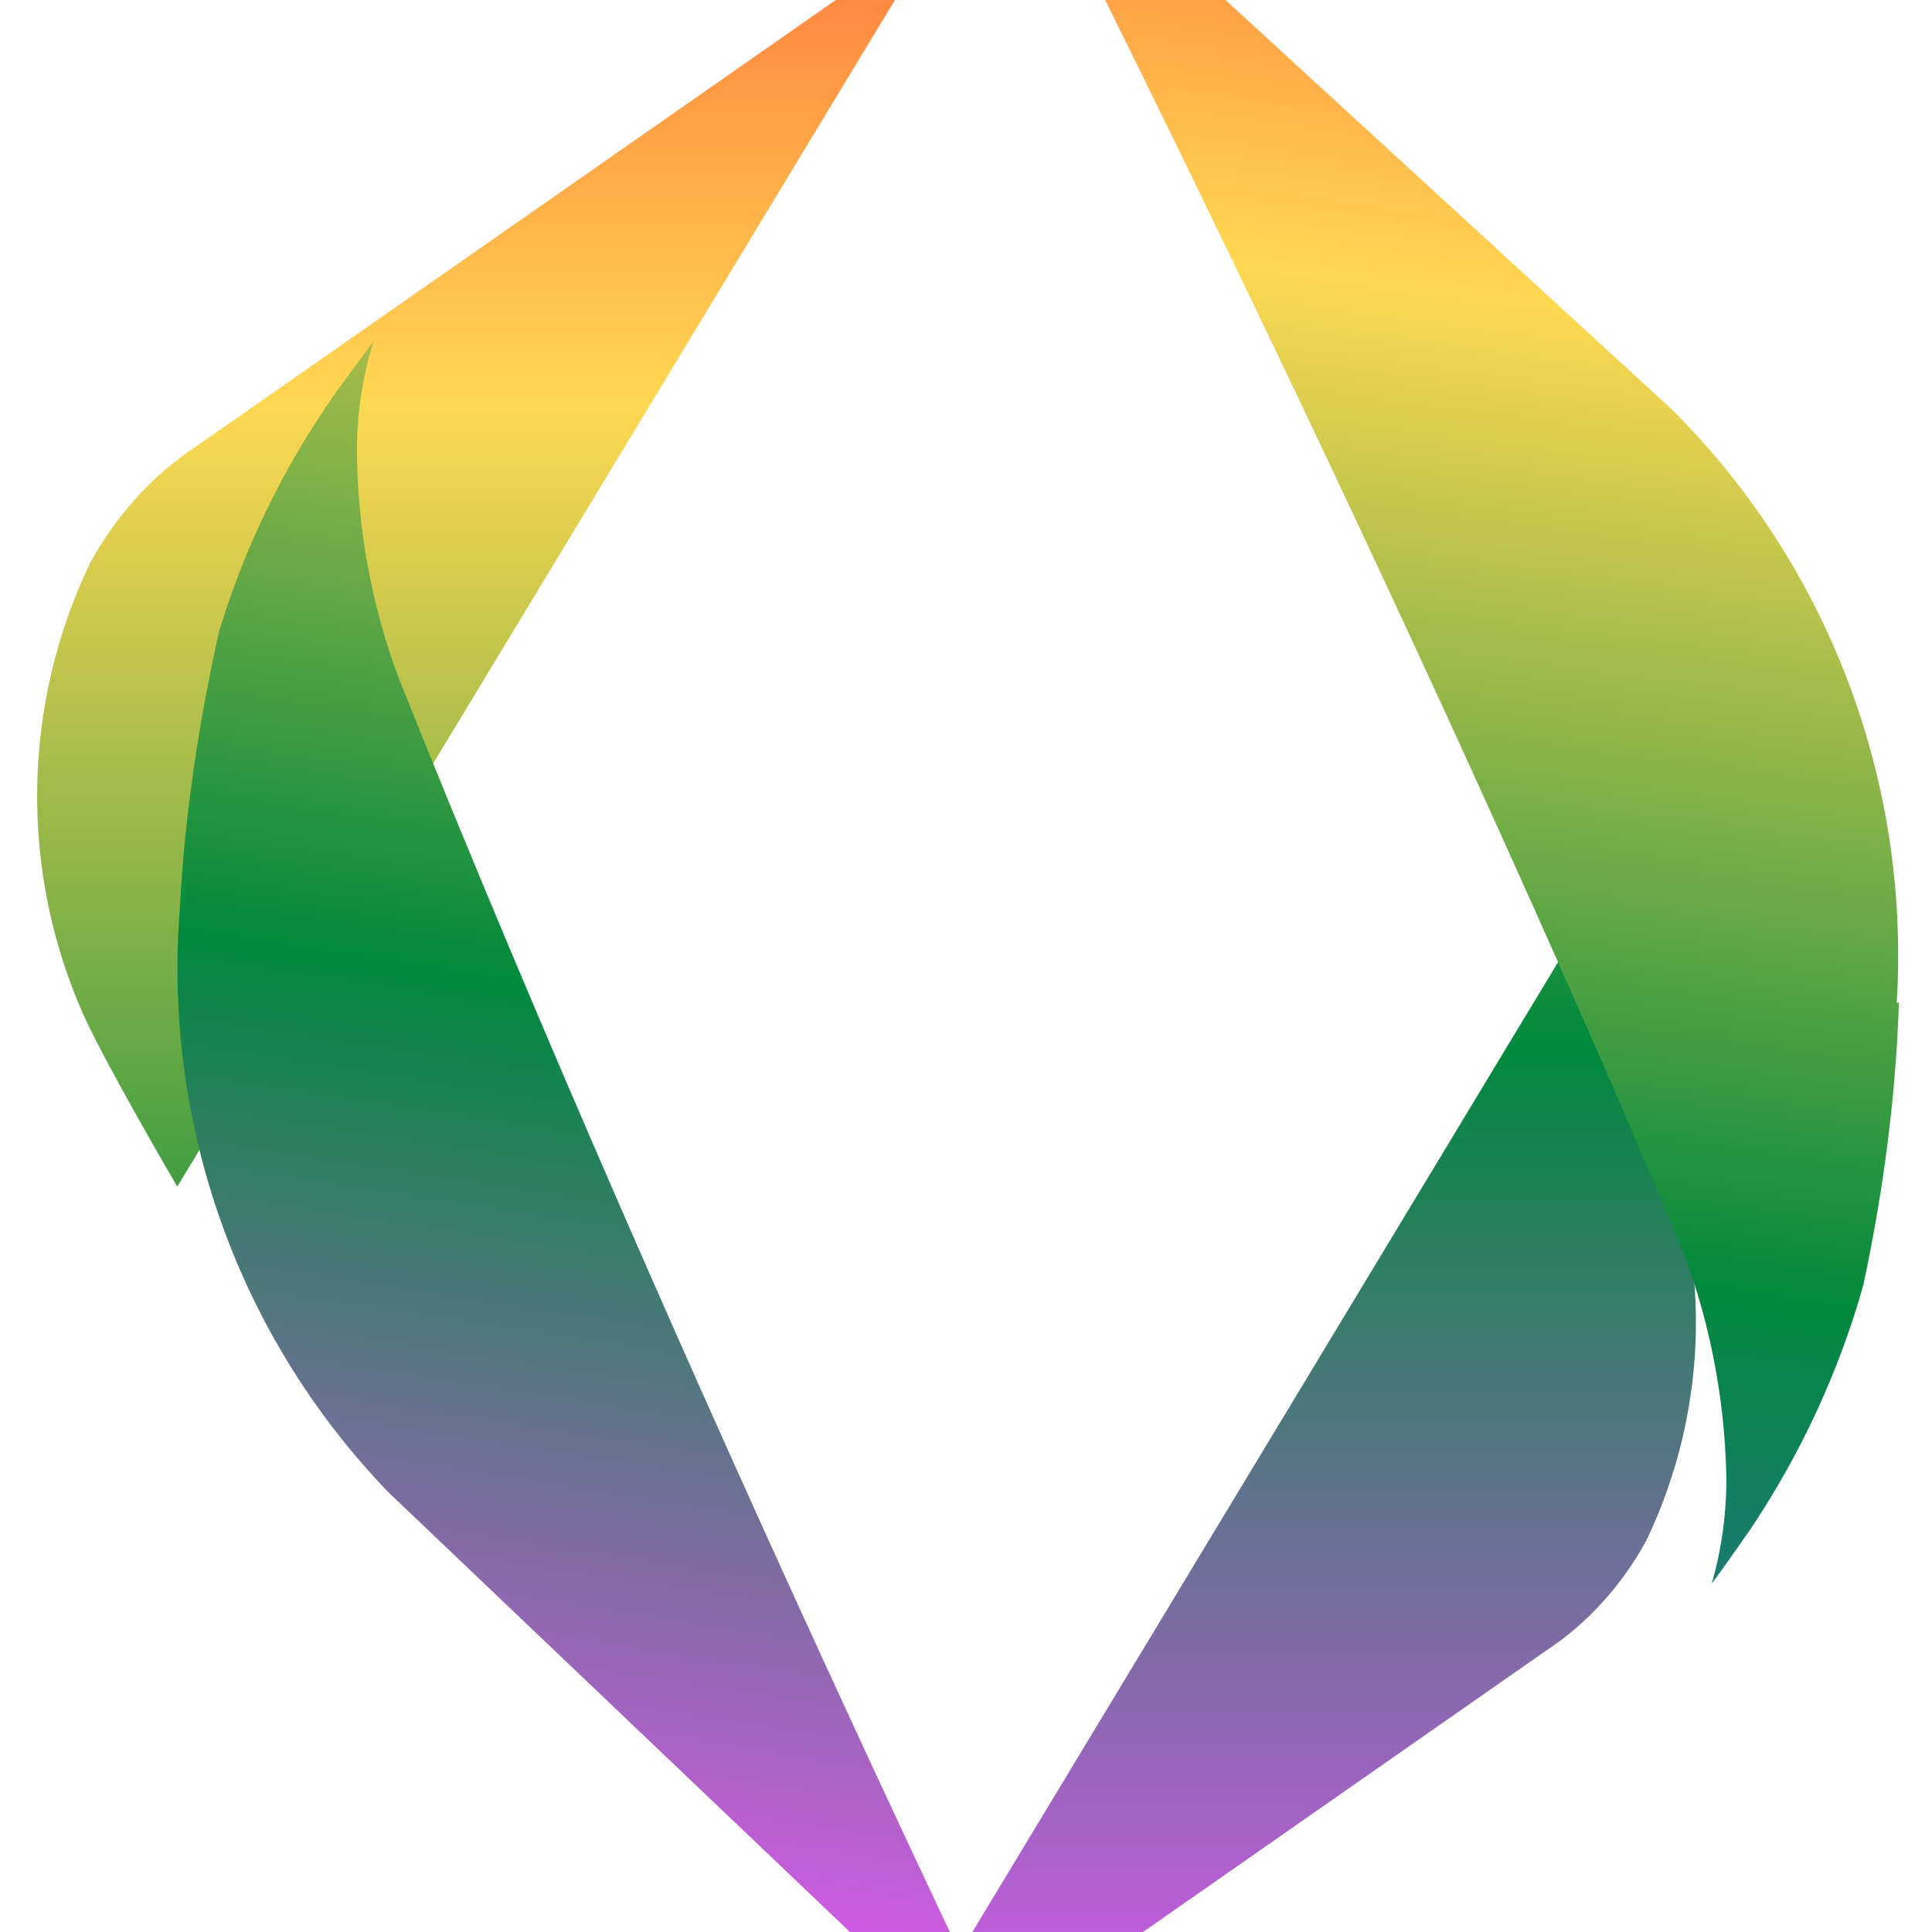
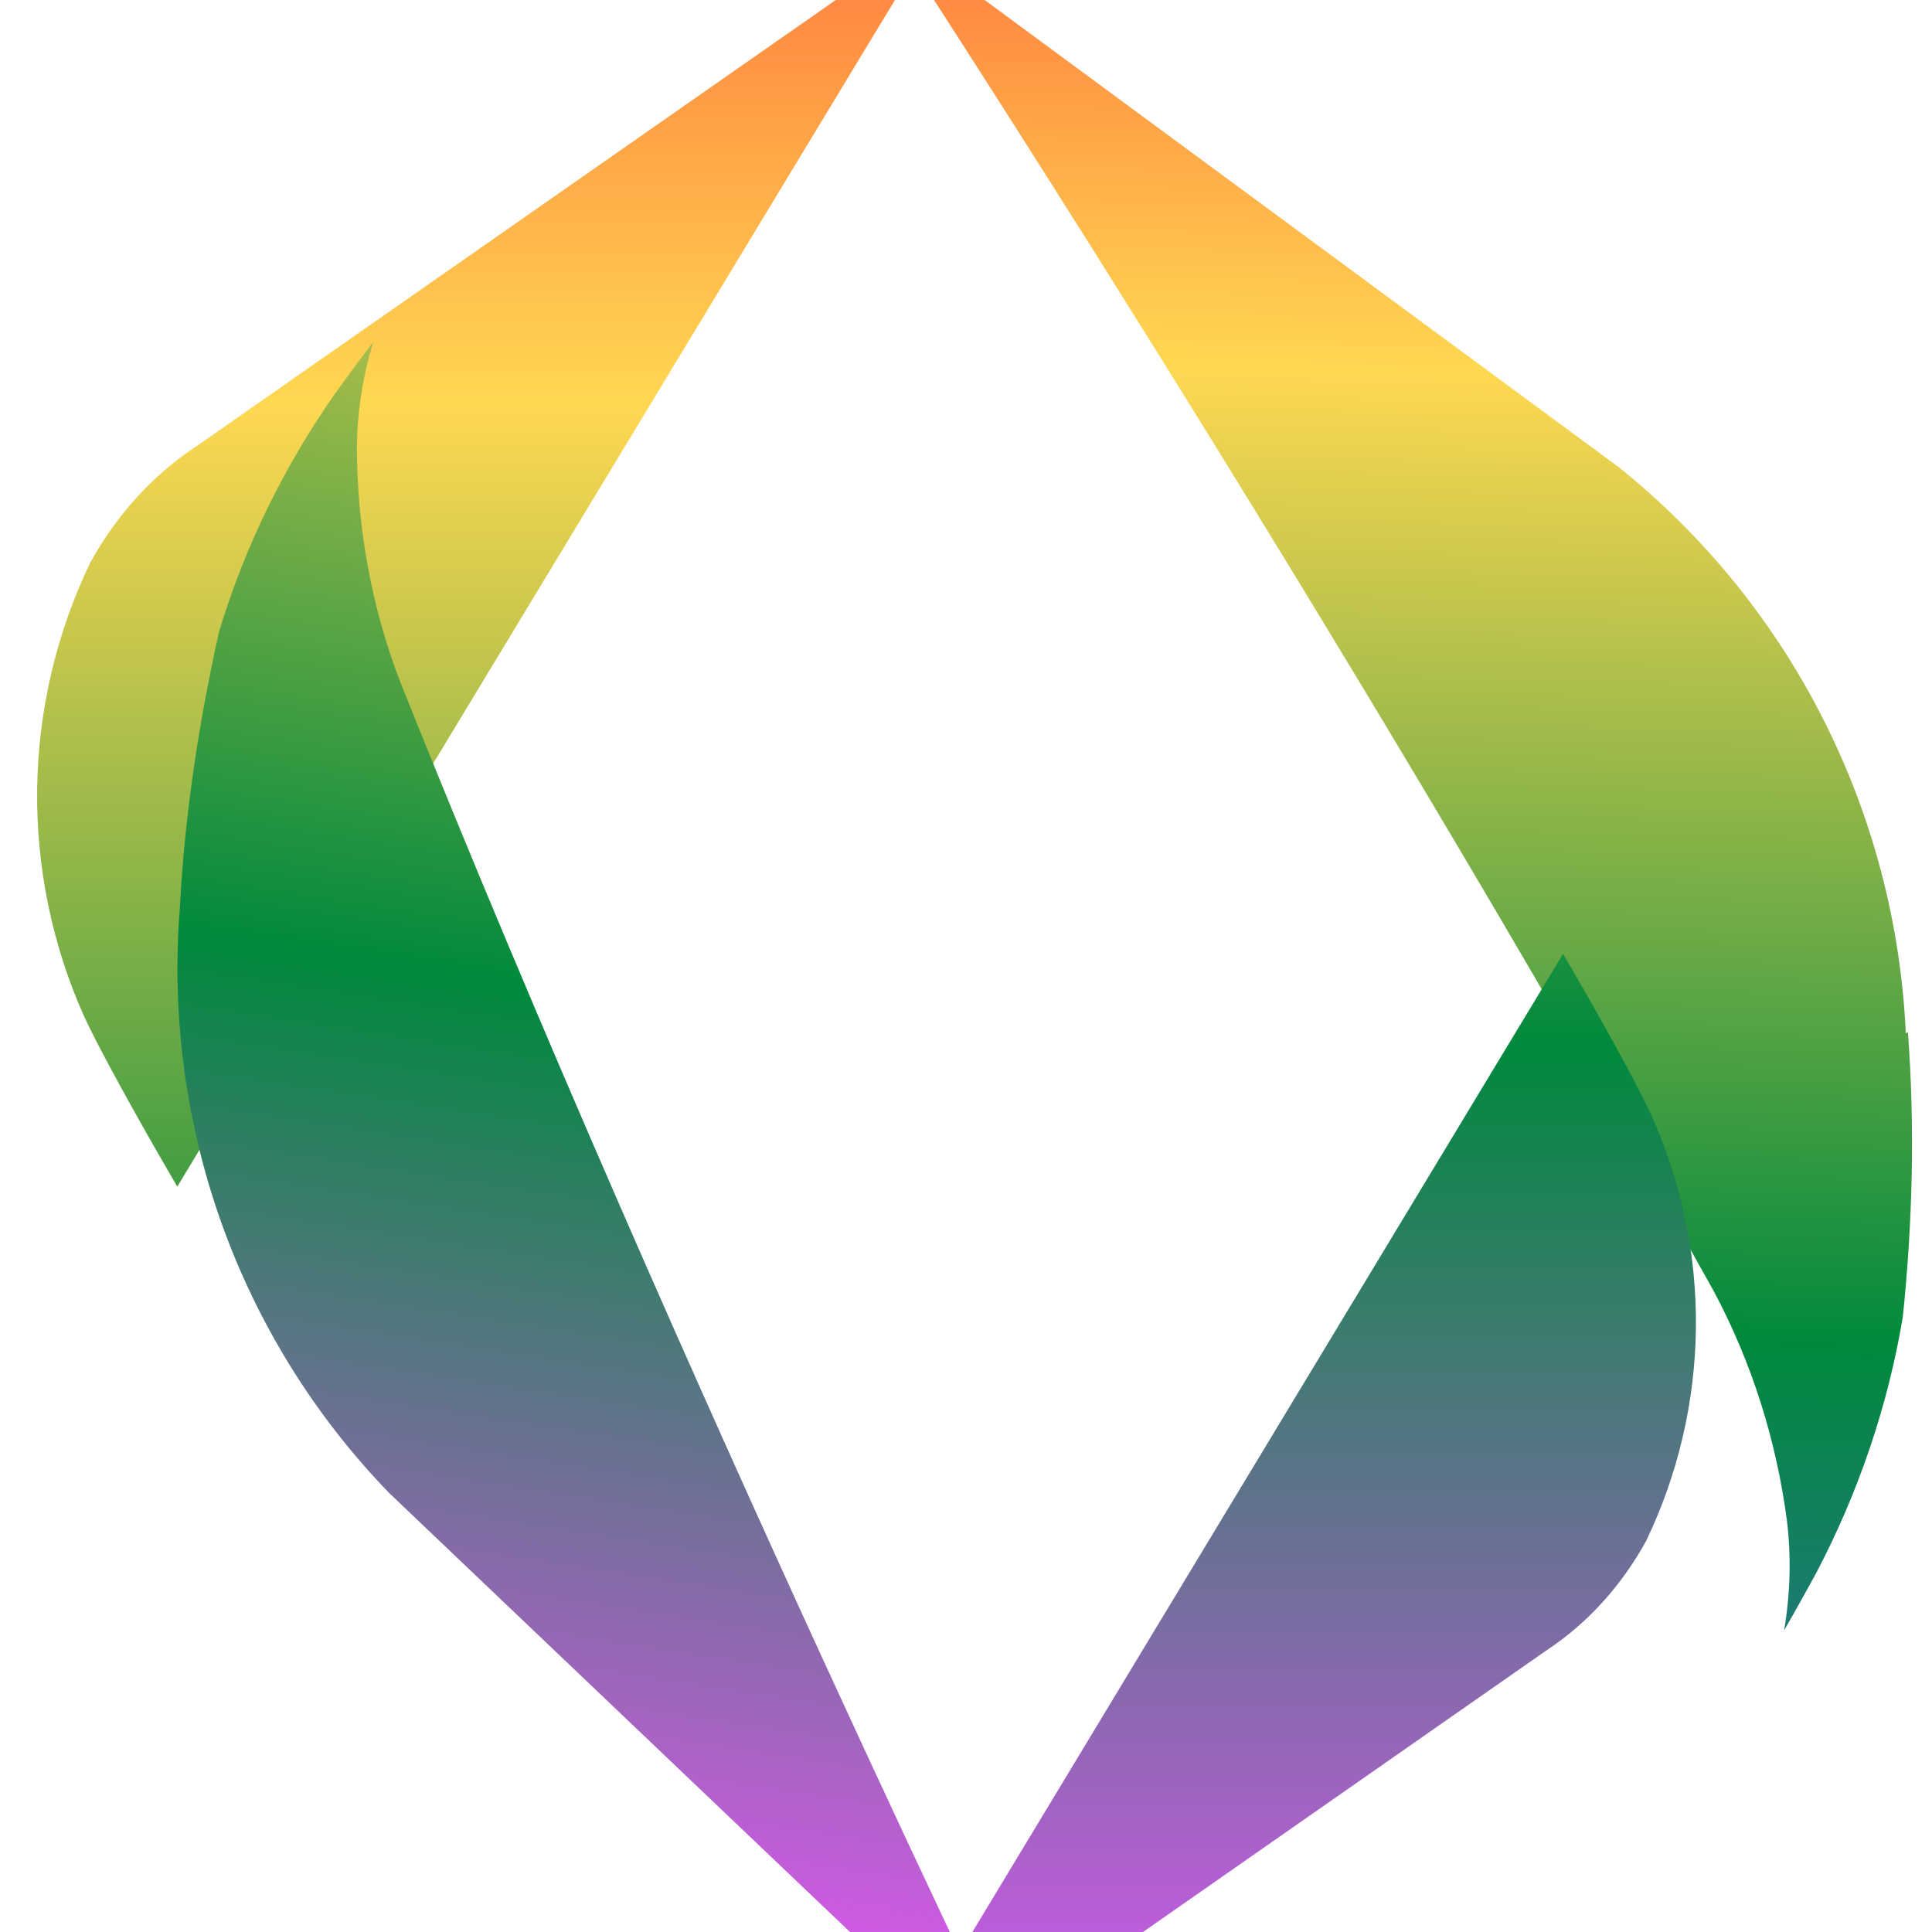
<svg xmlns="http://www.w3.org/2000/svg" xmlns:xlink="http://www.w3.org/1999/xlink" version="1.1" id="layer" x="0px" y="0px" viewBox="0 0 215.64 215.64" xml:space="preserve" width="100%" height="100%">
  <defs id="defs45">
    <linearGradient id="linearGradient988" gradientUnits="userSpaceOnUse" x1="136.688" y1="441.747" x2="136.688" y2="208.232" gradientTransform="matrix(1,0,0,-1,-6,650.25)">
      <stop offset="0" style="stop-color:#ff793e;stop-opacity:1" id="stop980" />
      <stop offset="0.18" style="stop-color:#ffd851;stop-opacity:1" id="stop982" />
      <stop offset="0.57" style="stop-color:#00893d;stop-opacity:1" id="stop984" />
      <stop offset="1" style="stop-color:#ea52ff;stop-opacity:1" id="stop986" />
    </linearGradient>
    <linearGradient id="linearGradient940" gradientUnits="userSpaceOnUse" x1="136.688" y1="441.747" x2="136.688" y2="208.232" gradientTransform="matrix(1,0,0,-1,-6,650.25)">
      <stop offset="0" style="stop-color:#ff793e;stop-opacity:1" id="stop932" />
      <stop offset="0.18" style="stop-color:#ffd851;stop-opacity:1" id="stop934" />
      <stop offset="0.57" style="stop-color:#00893d;stop-opacity:1" id="stop936" />
      <stop offset="1" style="stop-color:#f252ff;stop-opacity:1" id="stop938" />
    </linearGradient>
    <linearGradient id="linearGradient2296" gradientUnits="userSpaceOnUse" x1="136.688" y1="441.747" x2="136.688" y2="208.232" gradientTransform="matrix(1,0,0,-1,-6,650.25)">
      <stop offset="0" style="stop-color:#ff3e43;stop-opacity:1" id="stop2288" />
      <stop offset="0.18" style="stop-color:#f0ff51;stop-opacity:1" id="stop2290" />
      <stop offset="0.57" style="stop-color:#007804;stop-opacity:1" id="stop2292" />
      <stop offset="1" style="stop-color:#ff52f9;stop-opacity:1" id="stop2294" />
    </linearGradient>
    <linearGradient id="linearGradient2172" gradientUnits="userSpaceOnUse" x1="136.688" y1="441.747" x2="136.688" y2="208.232" gradientTransform="matrix(1,0,0,-1,-6,650.25)">
      <stop offset="0" style="stop-color:#8a3eff;stop-opacity:1" id="stop2164" />
      <stop offset="0.18" style="stop-color:#ff51d4;stop-opacity:1" id="stop2166" />
      <stop offset="0.57" style="stop-color:#52ff7c;stop-opacity:1" id="stop2168" />
      <stop offset="1" style="stop-color:#ffac52;stop-opacity:1" id="stop2170" />
    </linearGradient>
    <linearGradient id="linearGradient2162" gradientUnits="userSpaceOnUse" x1="136.688" y1="441.747" x2="136.688" y2="208.232" gradientTransform="matrix(1,0,0,-1,-6,650.25)">
      <stop offset="0" style="stop-color:#e600d4;stop-opacity:1" id="stop2154" />
      <stop offset="0.18" style="stop-color:#ff5951;stop-opacity:1" id="stop2156" />
      <stop offset="0.57" style="stop-color:#009514;stop-opacity:1" id="stop2158" />
      <stop offset="1" style="stop-color:#ffce52;stop-opacity:1" id="stop2160" />
    </linearGradient>
    <linearGradient id="SVGID_1_" gradientUnits="userSpaceOnUse" x1="135.788" y1="437.968" x2="51.707" y2="346.818" gradientTransform="matrix(1,0,0,-1,233.7605,437.2745)">
      <stop offset="0.58" style="stop-color:#A0A8D4" id="stop4" />
      <stop offset="0.73" style="stop-color:#8791C7" id="stop6" />
      <stop offset="0.91" style="stop-color:#6470B4" id="stop8" />
    </linearGradient>
    <linearGradient id="SVGID_2_" gradientUnits="userSpaceOnUse" x1="137.599" y1="211.587" x2="221.692" y2="302.72" gradientTransform="matrix(1,0,0,-1,233.7605,437.2745)">
      <stop offset="0.58" style="stop-color:#A0A8D4" id="stop15" />
      <stop offset="0.73" style="stop-color:#8791C7" id="stop17" />
      <stop offset="0.91" style="stop-color:#6470B4" id="stop19" />
    </linearGradient>
    <linearGradient id="SVGID_3_" gradientUnits="userSpaceOnUse" x1="136.688" y1="441.747" x2="136.688" y2="208.232" gradientTransform="matrix(1,0,0,-1,-6,650.25)">
      <stop offset="0" style="stop-color:#ff793e;stop-opacity:1" id="stop26" />
      <stop offset="0.18" style="stop-color:#ffd851;stop-opacity:1" id="stop28" />
      <stop offset="0.57" style="stop-color:#00893d;stop-opacity:1" id="stop30" />
      <stop offset="1" style="stop-color:#6752ff;stop-opacity:1" id="stop32" />
    </linearGradient>
    <linearGradient id="SVGID_3_-9" gradientUnits="userSpaceOnUse" x1="136.688" y1="441.747" x2="136.688" y2="208.232" gradientTransform="matrix(1,0,0,-1,-6,650.25)">
      <stop offset="0" style="stop-color:#513EFF" id="stop10801" />
      <stop offset="0.18" style="stop-color:#5157FF" id="stop10803" />
      <stop offset="0.57" style="stop-color:#5298FF" id="stop10805" />
      <stop offset="1" style="stop-color:#52E5FF" id="stop10807" />
    </linearGradient>
    <linearGradient xlink:href="#SVGID_3_" id="linearGradient11070" gradientUnits="userSpaceOnUse" gradientTransform="matrix(1.296548,0,0,-1.296548,-67.59935,563.2186)" x1="136.688" y1="441.747" x2="136.688" y2="208.232" />
-     <linearGradient xlink:href="#SVGID_3_" id="linearGradient11563" gradientUnits="userSpaceOnUse" gradientTransform="matrix(1.166399,0.1556399,0.1556399,-1.166399,-120.6471,469.1706)" x1="136.688" y1="441.747" x2="136.688" y2="208.232" />
+     <linearGradient xlink:href="#SVGID_3_" id="linearGradient11563" gradientUnits="userSpaceOnUse" gradientTransform="matrix(1.176359,0.02983577,0.02983577,-1.176359,-79.46732,506.0746)" x1="136.688" y1="441.747" x2="136.688" y2="208.232" />
    <linearGradient xlink:href="#linearGradient988" id="linearGradient11565" gradientUnits="userSpaceOnUse" gradientTransform="matrix(1.220215,0,0,-1.220215,-76.6578,493.5768)" x1="136.688" y1="441.747" x2="136.688" y2="208.232" />
    <linearGradient xlink:href="#linearGradient940" id="linearGradient11567" gradientUnits="userSpaceOnUse" gradientTransform="matrix(1.13934,0.1748094,0.1748094,-1.13934,-72.49246,449.9905)" x1="136.688" y1="441.747" x2="136.688" y2="208.232" />
    <linearGradient id="linearGradient10906" gradientUnits="userSpaceOnUse" x1="135.788" y1="437.968" x2="51.707" y2="346.818" gradientTransform="matrix(1,0,0,-1,-6,650.25)">
      <stop offset="0.58" style="stop-color:#A0A8D4" id="stop10900" />
      <stop offset="0.73" style="stop-color:#8791C7" id="stop10902" />
      <stop offset="0.91" style="stop-color:#6470B4" id="stop10904" />
    </linearGradient>
    <linearGradient id="linearGradient10916" gradientUnits="userSpaceOnUse" x1="137.599" y1="211.587" x2="221.692" y2="302.72" gradientTransform="matrix(1,0,0,-1,-6,650.25)">
      <stop offset="0.58" style="stop-color:#A0A8D4" id="stop10910" />
      <stop offset="0.73" style="stop-color:#8791C7" id="stop10912" />
      <stop offset="0.91" style="stop-color:#6470B4" id="stop10914" />
    </linearGradient>
    <linearGradient id="linearGradient10928" gradientUnits="userSpaceOnUse" x1="136.688" y1="441.747" x2="136.688" y2="208.232" gradientTransform="matrix(1,0,0,-1,-6,650.25)">
      <stop offset="0" style="stop-color:#513EFF" id="stop10920" />
      <stop offset="0.18" style="stop-color:#5157FF" id="stop10922" />
      <stop offset="0.57" style="stop-color:#5298FF" id="stop10924" />
      <stop offset="1" style="stop-color:#52E5FF" id="stop10926" />
    </linearGradient>
  </defs>
  <style type="text/css" id="style2">.st0{fill:url(#SVGID_1_);}
.st1{fill:#A0A8D4;}
.st2{fill:url(#SVGID_2_);}
.st3{fill:url(#SVGID_3_);}
.st4{fill:#2B2B2B;}
</style>
-   <path style="opacity:1;fill:url(#linearGradient11565);stroke-width:1.22" d="m 184.224,124.279 c -2.806,-5.979 -9.762,-17.815 -9.762,-17.815 l -79.802,132.149 77.972,-54.422 c 4.637,-3.051 8.419,-7.321 11.104,-12.202 7.199,-15.009 7.443,-32.458 0.488,-47.71 z" id="path11541" />
-   <path style="opacity:1;fill:url(#linearGradient11563);stroke-width:1.177" d="M 211.701,111.958 C 213.22,87.231 204.093,63.1 186.591,45.688 l -74.675,-68.492 c 0,0 41.625,81.296 75.381,161.066 3.39,8.406 5.169,17.31 5.386,26.362 0.054,4.044 -0.491,8.126 -1.619,12.131 1.447,-1.944 4.239,-5.964 4.239,-5.964 5.631,-8.39 9.955,-17.666 12.678,-27.394 2.217,-10.389 3.618,-20.886 3.969,-31.524 z" id="path11543" />
+   <path style="opacity:1;fill:url(#linearGradient11563);stroke-width:1.177" d="M 212.716,115.326 C 211.578,90.577 199.919,67.563 180.653,52.125 L 99.073,-7.976 c 0,0 50.092,76.37 92.196,152.068 4.27,7.995 6.993,16.657 8.178,25.633 0.487,4.015 0.382,8.132 -0.31,12.234 1.23,-2.088 3.576,-6.383 3.576,-6.383 4.7,-8.945 8.006,-18.631 9.671,-28.594 1.092,-10.566 1.361,-21.154 0.57,-31.768 z" id="path11543" />
  <path style="opacity:1;fill:url(#linearGradient11070);stroke-width:1.297" d="m 10.064,62.816 c 2.852,-5.186 6.872,-9.724 11.799,-12.965 L 104.712,-7.976 19.788,132.441 c 0,0 -7.39,-12.577 -10.372,-18.93 C 2.155,97.304 2.414,78.764 10.064,62.816 Z" id="path10810" />
  <path style="opacity:1;fill:url(#linearGradient11567);stroke-width:1.153" d="m 20.085,101.227 c -1.962,24.188 6.513,47.996 23.32,65.385 l 71.933,68.528 c 0,0 -39.206,-80.416 -70.734,-159.188 -3.158,-8.298 -4.731,-17.052 -4.769,-25.921 0.025,-3.961 0.637,-7.949 1.818,-11.849 -1.454,1.876 -4.266,5.759 -4.266,5.759 -5.676,8.109 -10.089,17.111 -12.942,26.585 -2.239,10.035 -3.83,20.403 -4.361,30.701 z" id="path11539" />
+   <path style="opacity:1;fill:url(#linearGradient11565);stroke-width:1.22" d="m 184.224,124.279 c -2.806,-5.979 -9.762,-17.815 -9.762,-17.815 l -79.802,132.149 77.972,-54.422 c 4.637,-3.051 8.419,-7.321 11.104,-12.202 7.199,-15.009 7.443,-32.458 0.488,-47.71 z" id="path11541" />
</svg>
